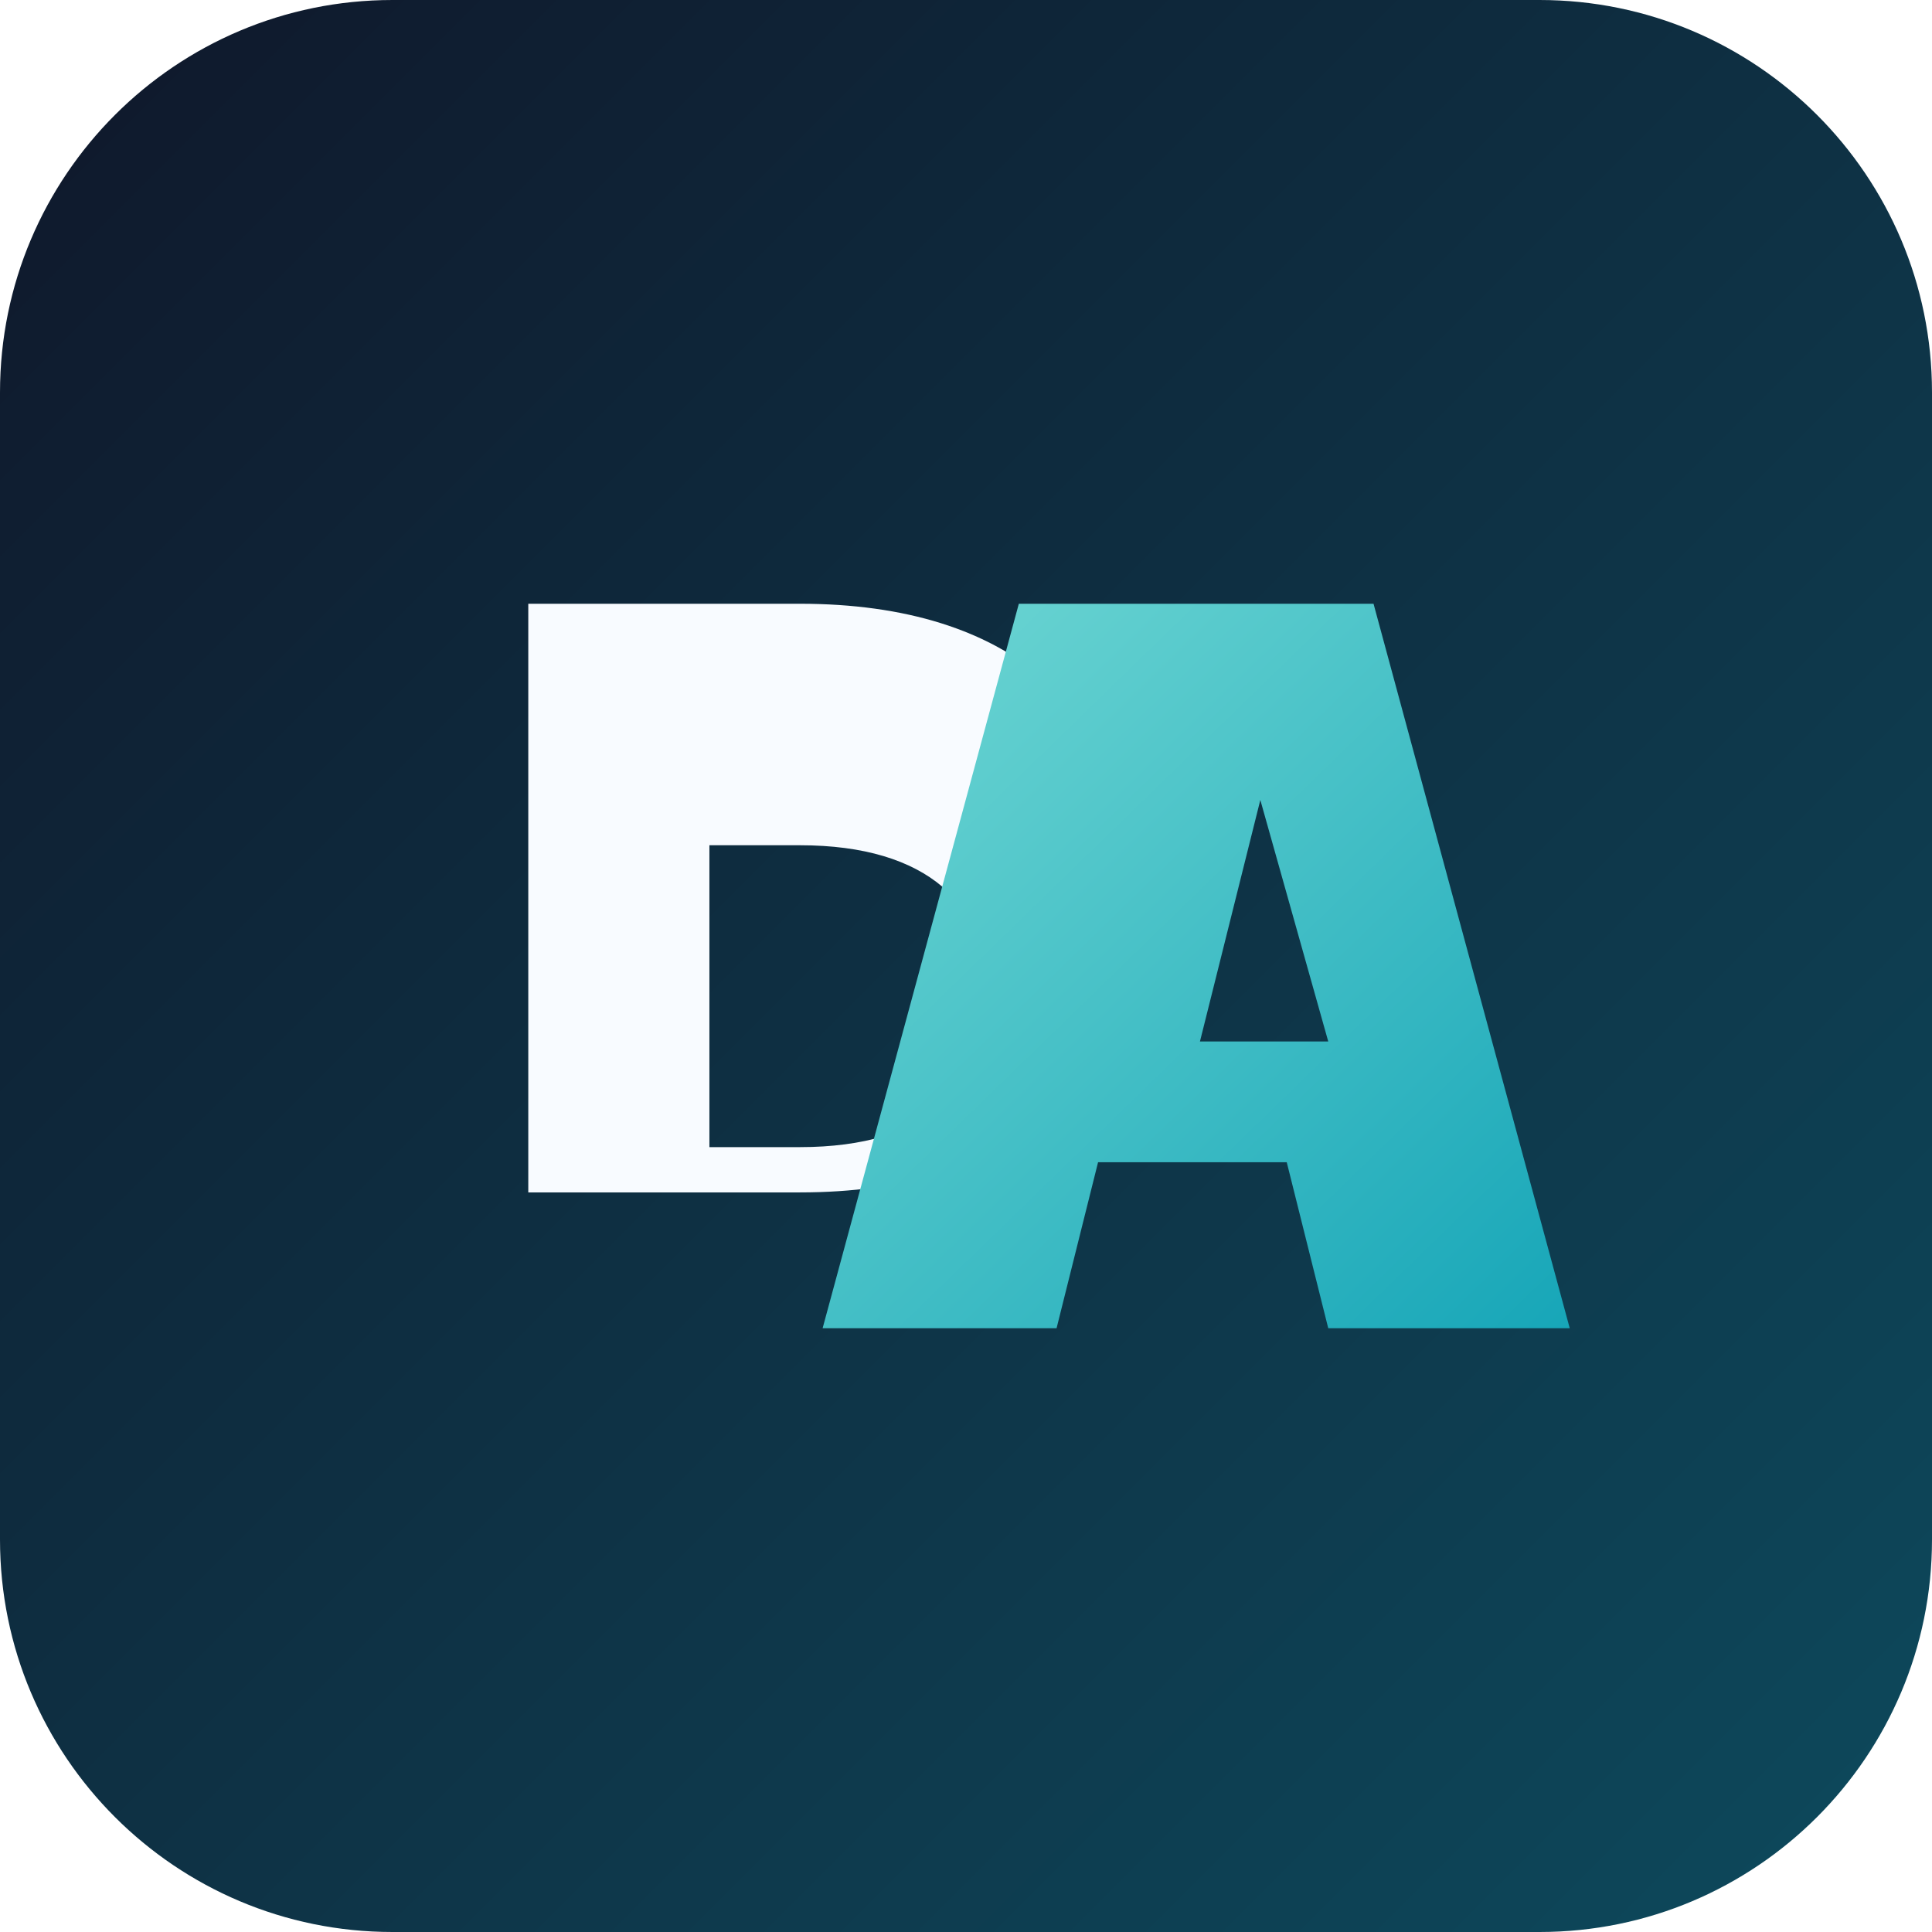
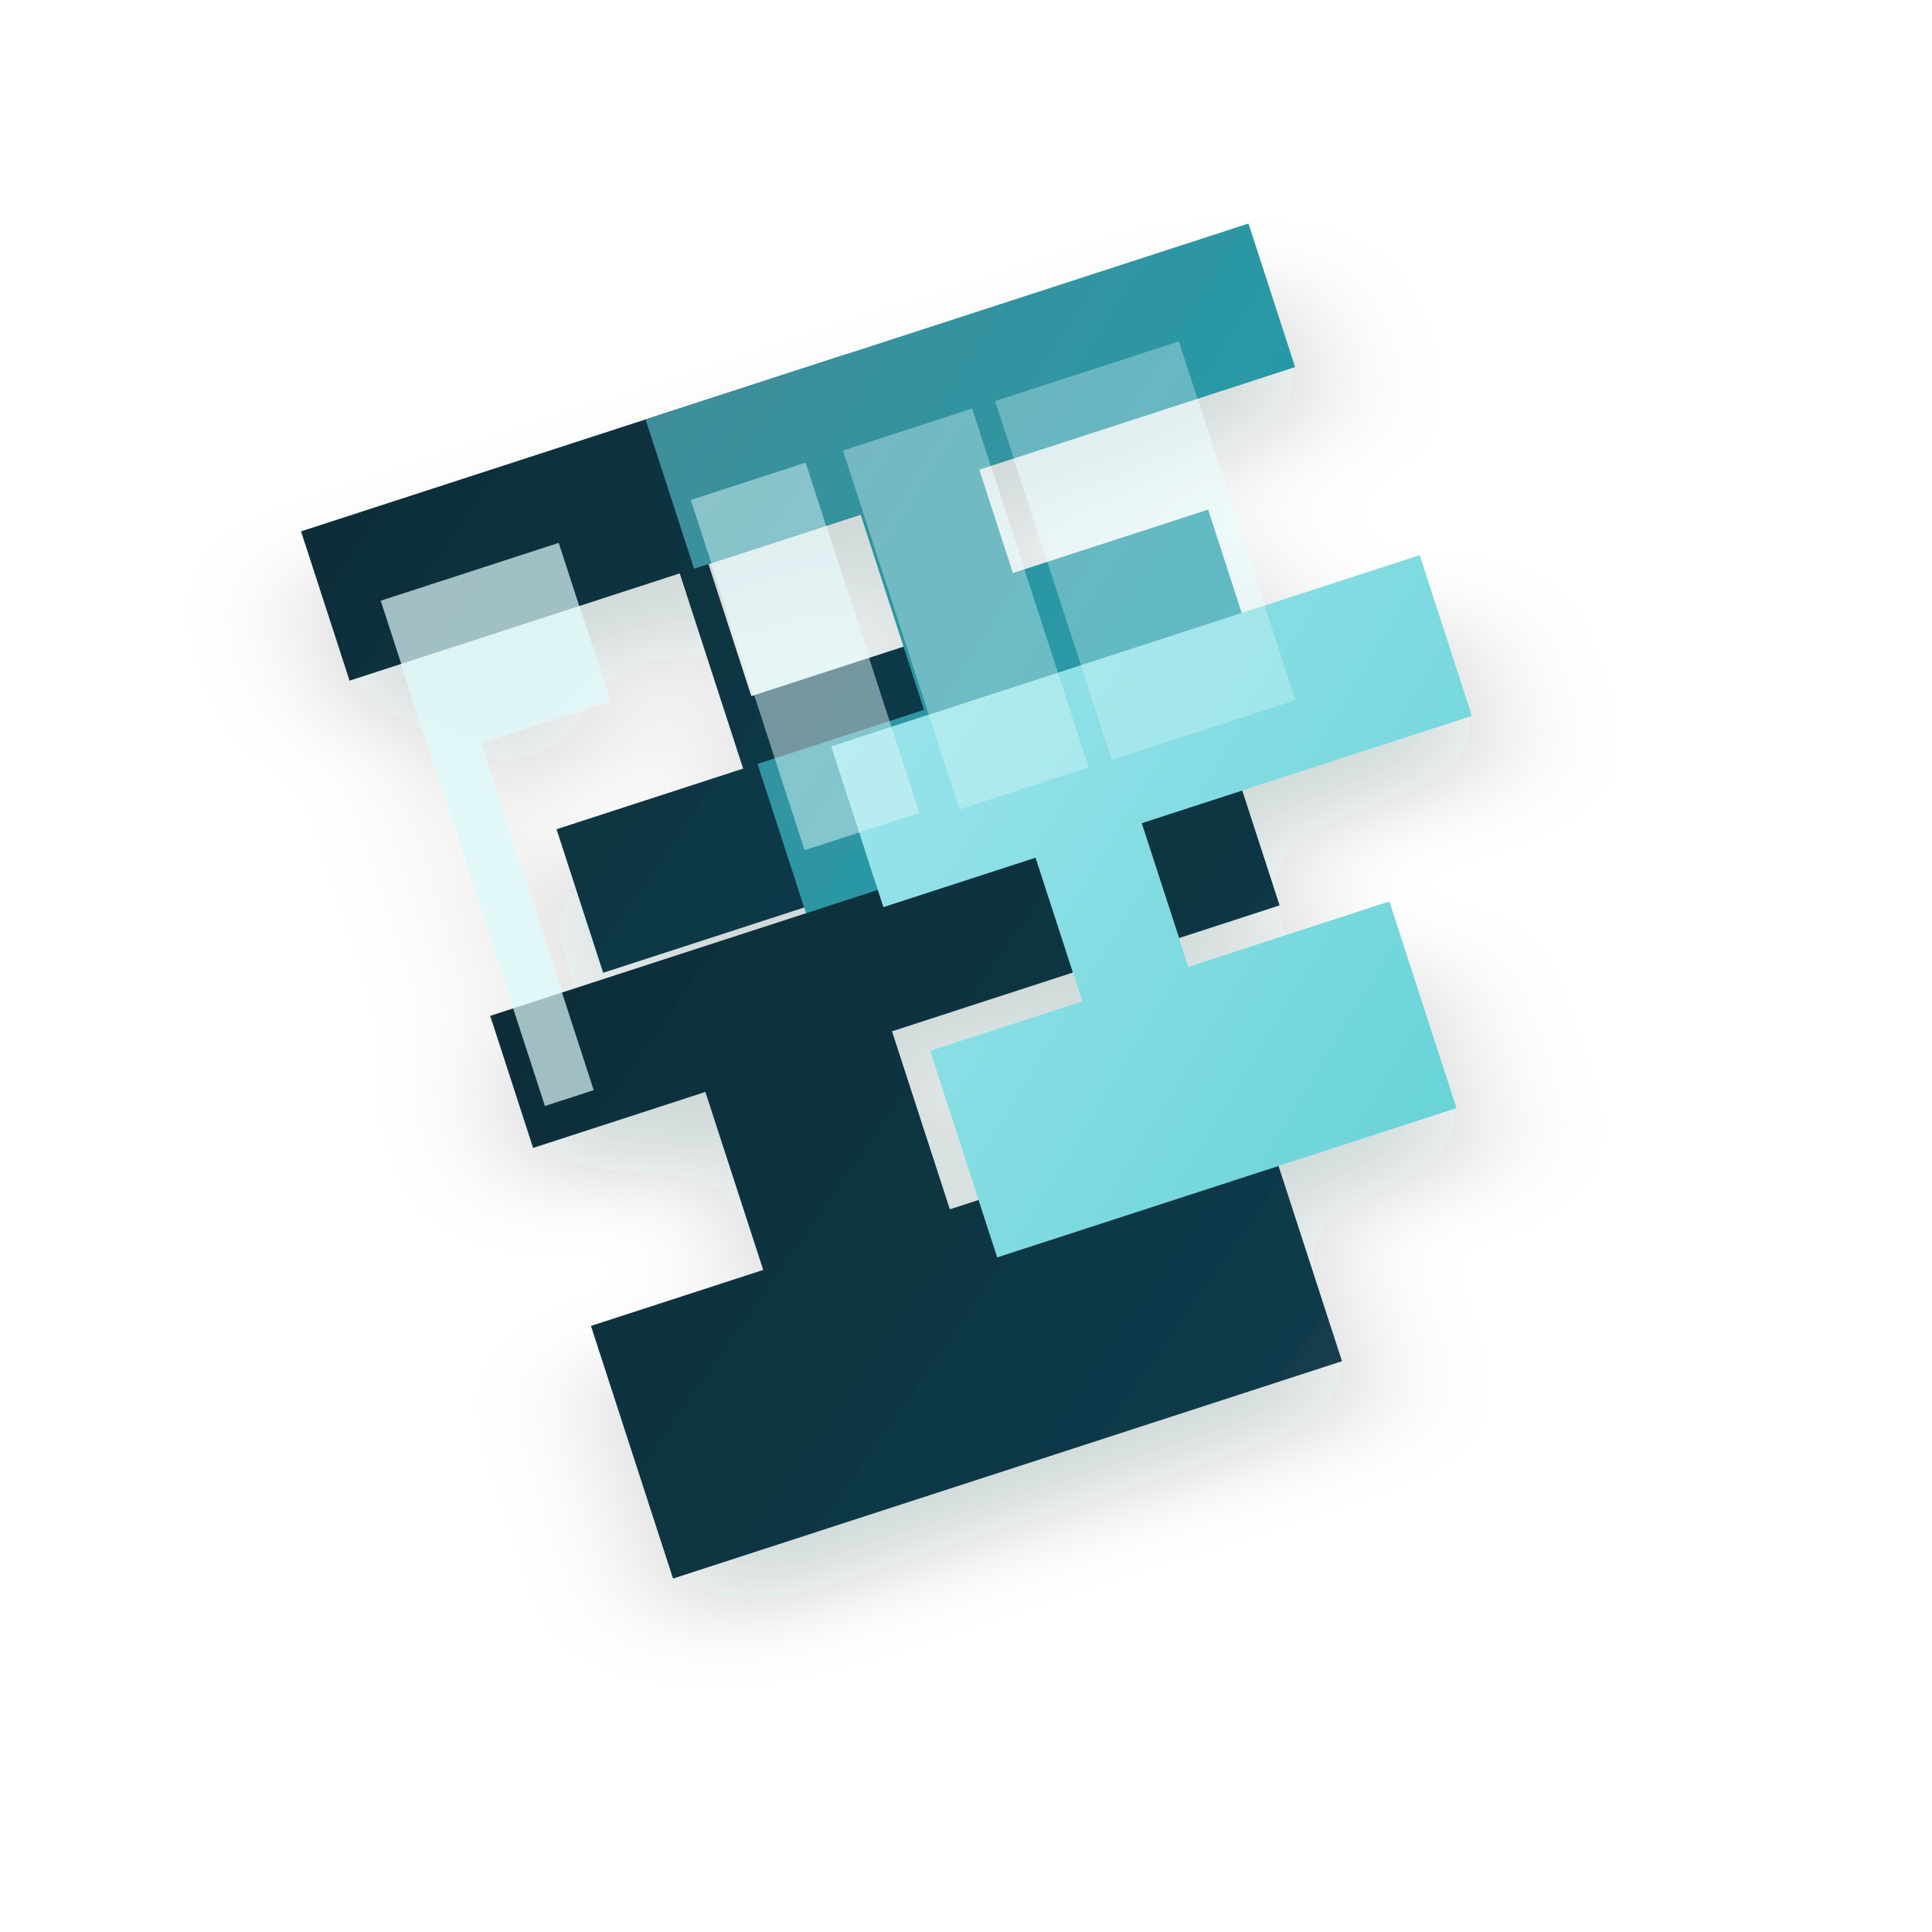
- <svg xmlns="http://www.w3.org/2000/svg" width="256" height="256" viewBox="0 0 256 256" role="img" aria-label="Spatial Vision Tech mark">
+ <svg xmlns="http://www.w3.org/2000/svg" width="640" height="640" viewBox="0 0 640 640" role="img" aria-label="Spatial Vision Tech mark">
  <defs>
-     <linearGradient id="bg" x1="0" x2="1" y1="0" y2="1">
-       <stop offset="0%" stop-color="#0f172a" />
-       <stop offset="100%" stop-color="#0d4a5d" />
+     <linearGradient id="deep" x1="0" x2="1" y1="0" y2="1">
+       <stop offset="0%" stop-color="#0d2d38" />
+       <stop offset="100%" stop-color="#123d4d" />
    </linearGradient>
-     <linearGradient id="accent" x1="0" x2="1" y1="0" y2="1">
-       <stop offset="0%" stop-color="#71d8d4" />
-       <stop offset="100%" stop-color="#17a6b8" />
+     <linearGradient id="mid" x1="0" x2="1" y1="0" y2="1">
+       <stop offset="0%" stop-color="#3e8e9a" />
+       <stop offset="100%" stop-color="#1b9fad" />
    </linearGradient>
+     <linearGradient id="light" x1="0" x2="1" y1="0" y2="1">
+       <stop offset="0%" stop-color="#9ae4eb" />
+       <stop offset="100%" stop-color="#63d2d6" />
+     </linearGradient>
+     <filter id="shadow" x="-20%" y="-20%" width="140%" height="160%">
+       <feDropShadow dx="0" dy="18" stdDeviation="18" flood-color="#0c2b35" flood-opacity="0.18" />
+     </filter>
  </defs>
-   <rect width="256" height="256" rx="52" fill="url(#bg)" />
-   <path d="M70 176V80h36c28 0 44 14 44 39 0 25-16 39-44 39H70zm36-24c17 0 25-8 25-20 0-12-8-20-25-20H94v40h12z" fill="#f8fbff" />
-   <path d="M150 80h32l26 96h-32l-5.5-22h-25l-5.5 22h-31l26-96zm17 26-8 32h17l-9-32z" fill="url(#accent)" />
+   <g transform="translate(35,35) rotate(-18 285 285)" filter="url(#shadow)">
+     <path d="M120 80 L310 80 L310 132 L245 132 L245 178 L340 178 L340 250 L170 250 L170 200 L235 200 L235 132 L120 132 Z" fill="url(#deep)" />
+     <path d="M240 80 L450 80 L450 130 L340 130 L340 166 L408 166 L408 254 L240 254 L240 200 L298 200 L298 132 L240 132 Z" fill="url(#mid)" />
+     <path d="M130 252 L390 252 L390 298 L255 298 L255 360 L363 360 L363 448 L130 448 L130 360 L190 360 L190 298 L130 298 Z" fill="url(#deep)" />
+     <path d="M265 202 L470 202 L470 258 L355 258 L355 308 L425 308 L425 380 L265 380 L265 308 L318 308 L318 258 L265 258 Z" fill="url(#light)" />
+     <path d="M138 110 L200 110 L200 165 L155 165 L155 286 L138 286 Z" fill="#d9f6f8" opacity="0.72" />
+     <path d="M246 110 L286 110 L286 232 L246 232 Z" fill="#d9f6f8" opacity="0.5" />
+     <path d="M299 110 L344 110 L344 235 L299 235 Z" fill="#d9f6f8" opacity="0.38" />
+     <path d="M352 110 L416 110 L416 235 L352 235 Z" fill="#d9f6f8" opacity="0.34" />
+   </g>
</svg>
